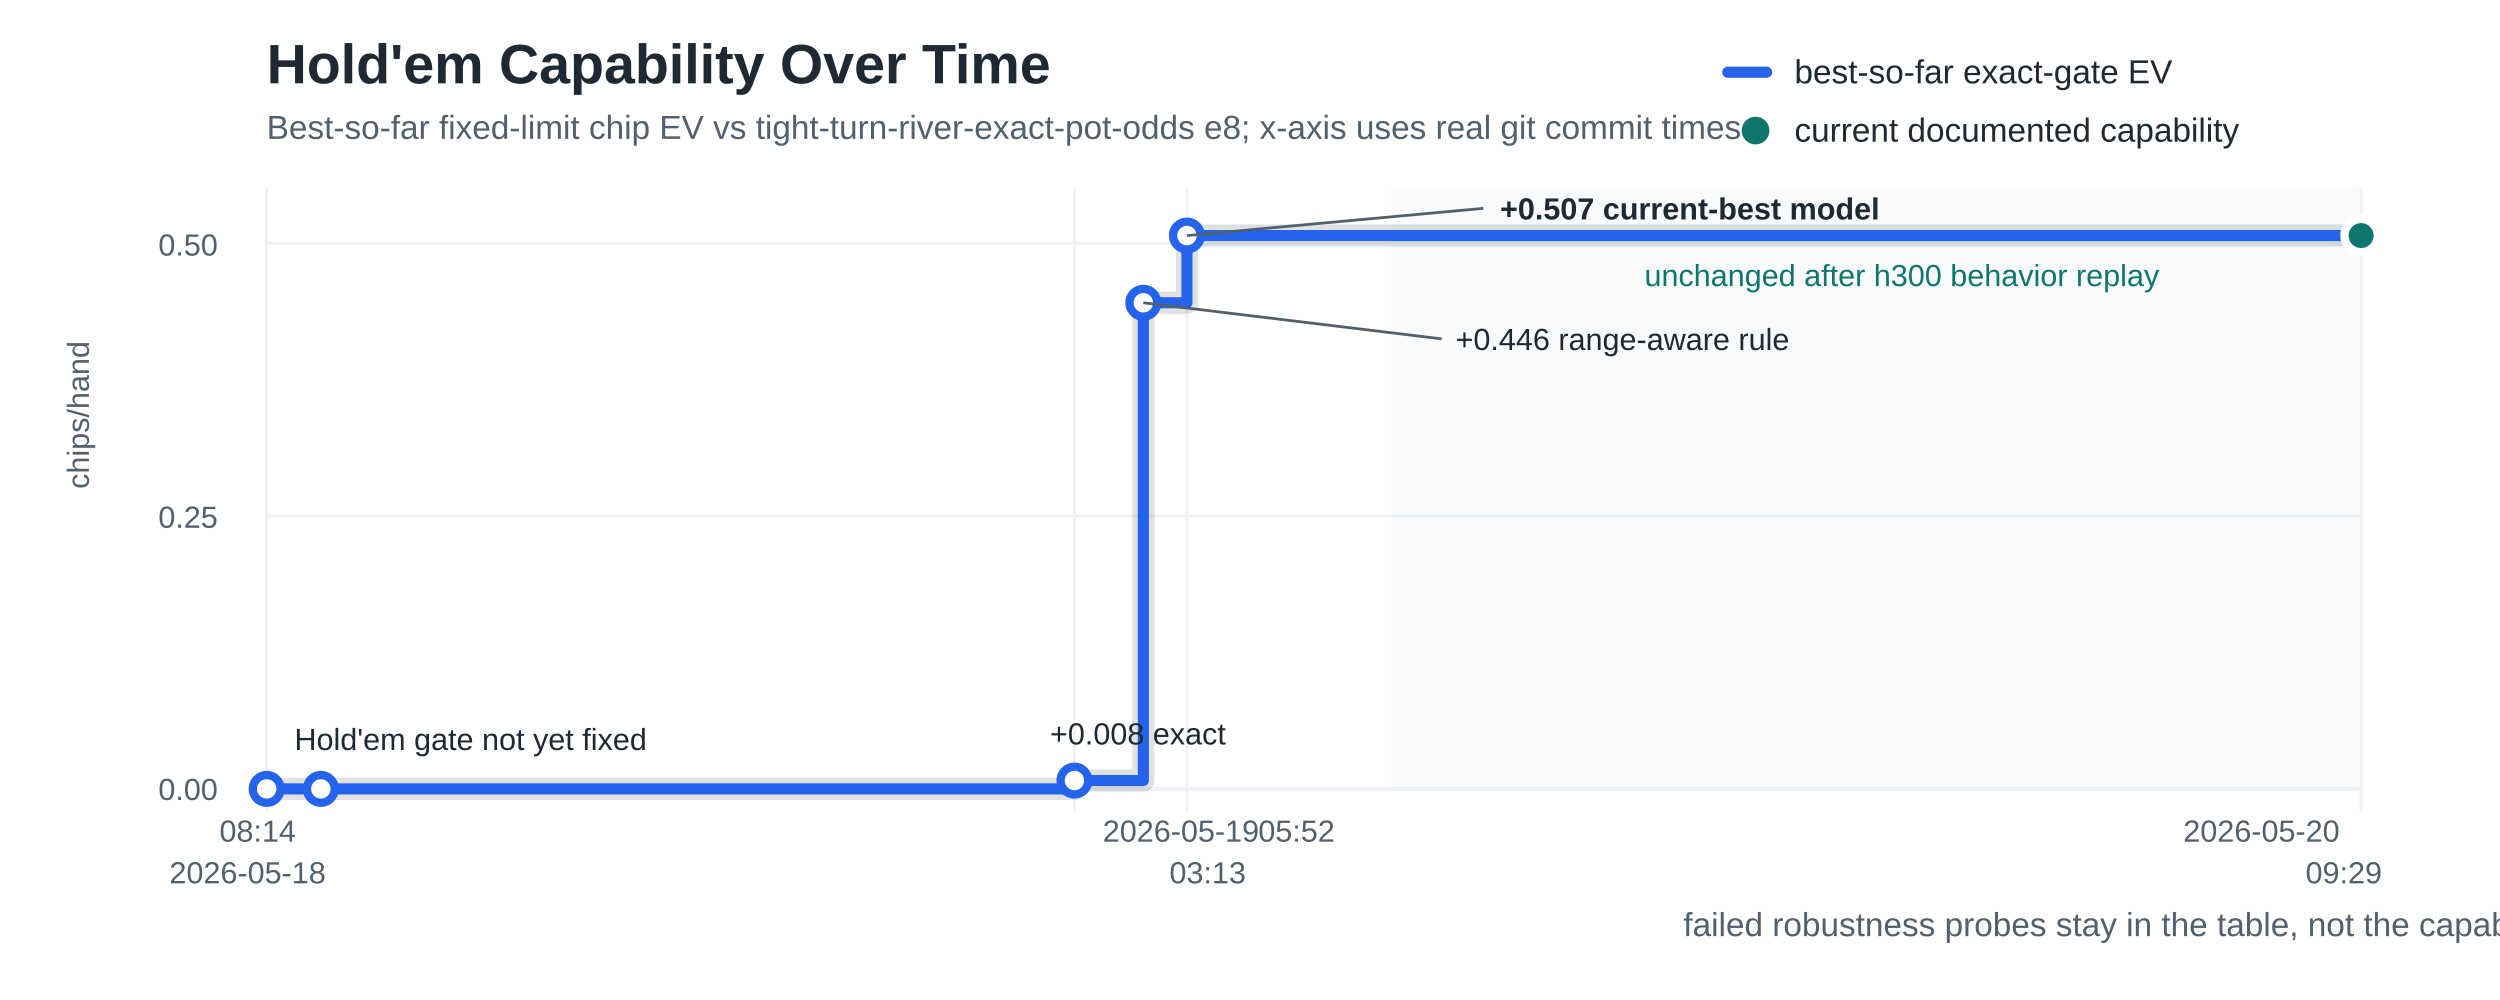
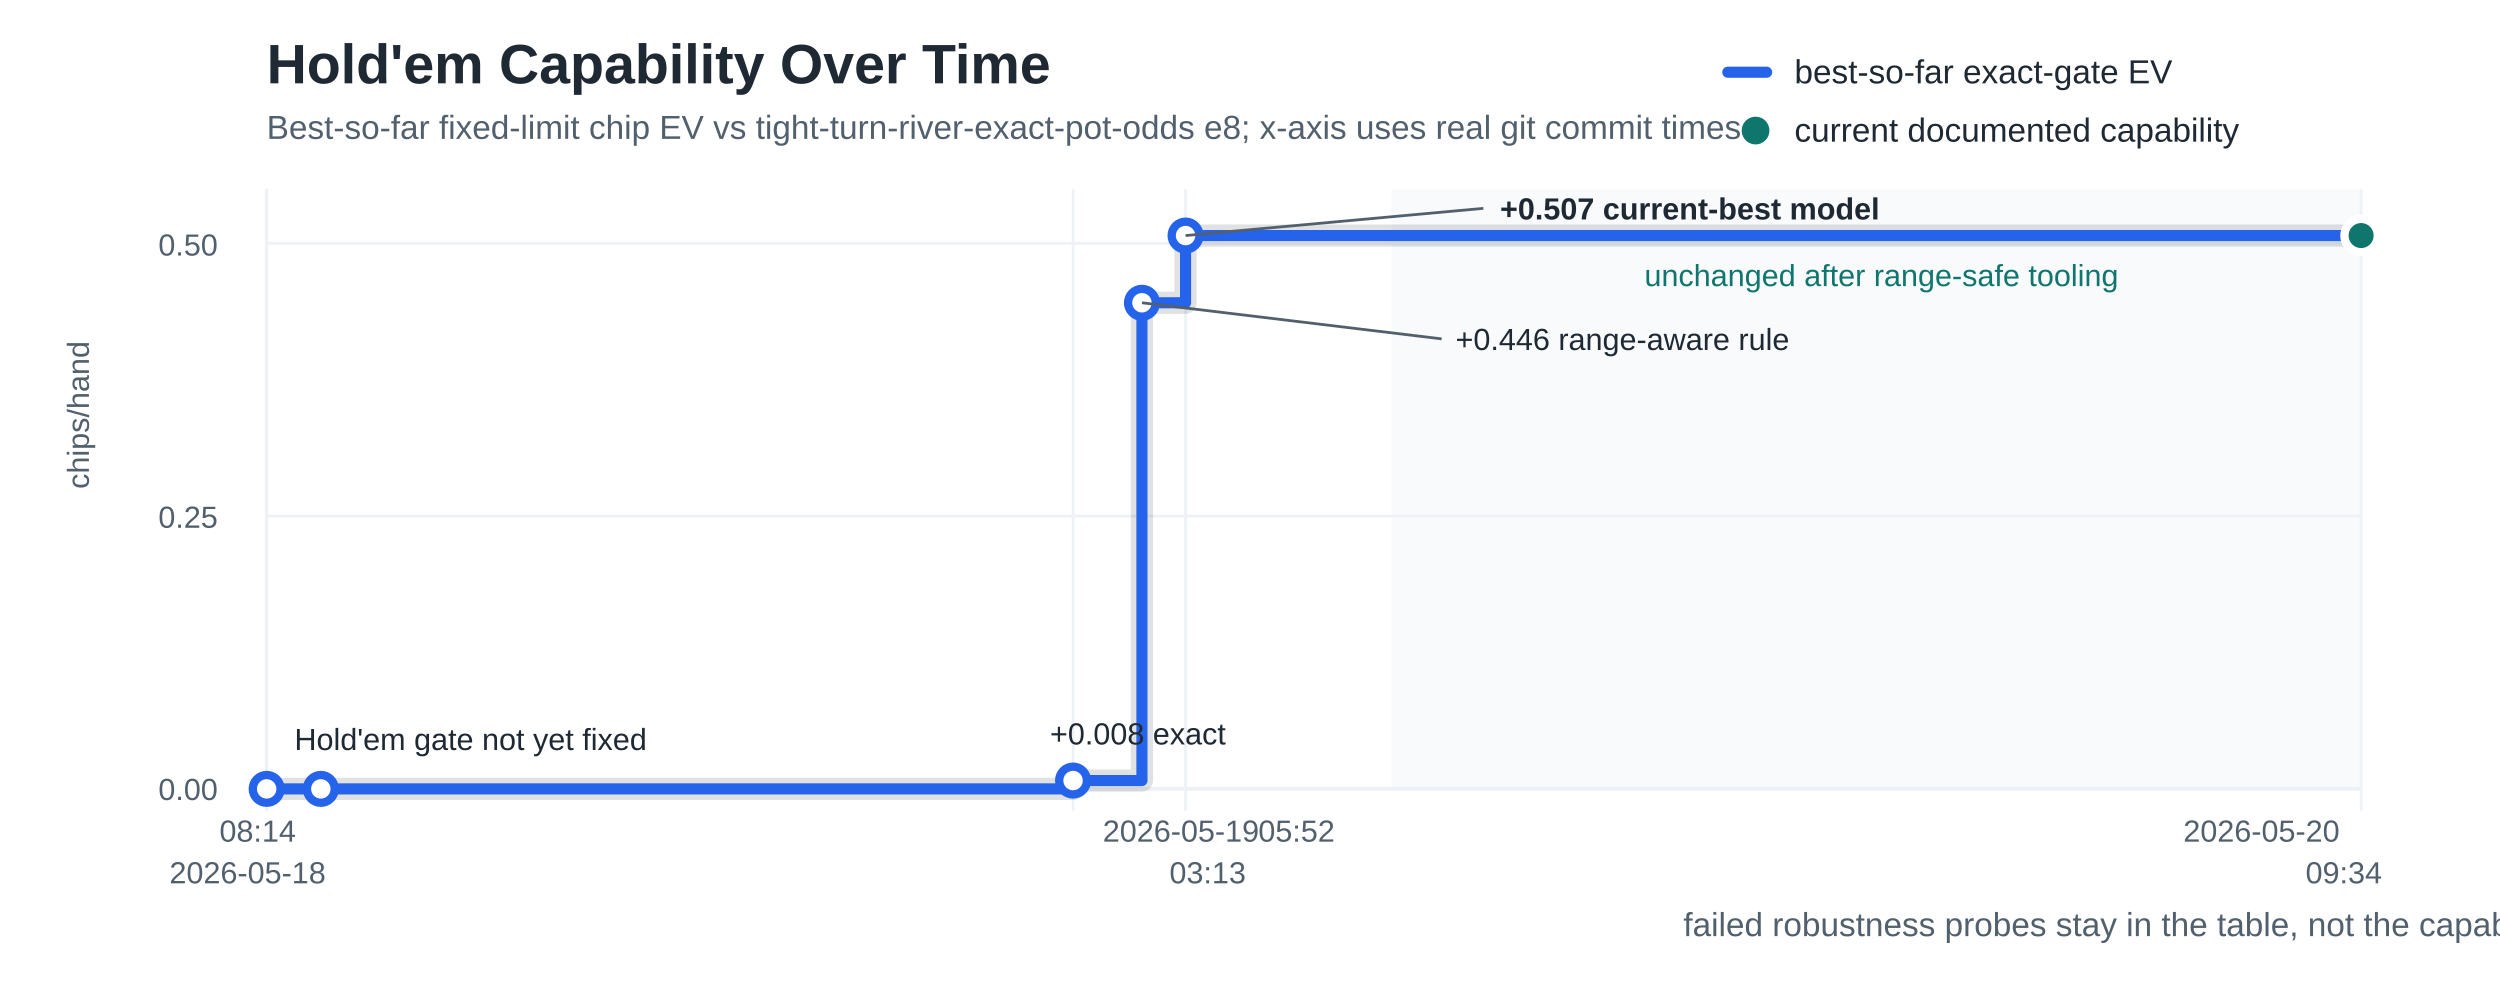
<svg xmlns="http://www.w3.org/2000/svg" width="900" height="360" viewBox="0 0 900 360" role="img" aria-labelledby="title desc">
  <rect width="900" height="360" fill="#ffffff" />
  <rect x="501" y="68" width="349" height="216" fill="#f8fafc" />
  <text x="96" y="30" font-family="Arial, Helvetica, sans-serif" font-size="20" font-weight="700" fill="#1f2933">Hold'em Capability Over Time</text>
  <text x="96" y="50" font-family="Arial, Helvetica, sans-serif" font-size="12" fill="#52606d">Best-so-far fixed-limit chip EV vs tight-turn-river-exact-pot-odds e8; x-axis uses real git commit times</text>
  <g stroke="#d9e2ec" stroke-width="1">
    <line x1="96" y1="284" x2="850" y2="284" />
    <line x1="96" y1="68" x2="96" y2="284" />
  </g>
  <g font-family="Arial, Helvetica, sans-serif" font-size="11" fill="#52606d">
    <line x1="96" y1="284.0" x2="850" y2="284.0" stroke="#eef2f6" stroke-width="1" />
    <text x="57" y="288">0.00</text>
    <line x1="96" y1="185.8" x2="850" y2="185.8" stroke="#eef2f6" stroke-width="1" />
    <text x="57" y="190">0.25</text>
    <line x1="96" y1="87.6" x2="850" y2="87.6" stroke="#eef2f6" stroke-width="1" />
    <text x="57" y="92">0.50</text>
    <text x="32" y="176" transform="rotate(-90 32 176)">chips/hand</text>
  </g>
  <g stroke="#eef2f6" stroke-width="1">
    <line x1="96.0" y1="68" x2="96.0" y2="292" />
-     <line x1="386.8" y1="68" x2="386.8" y2="292" />
-     <line x1="427.3" y1="68" x2="427.3" y2="292" />
+     <line x1="386.3" y1="68" x2="386.3" y2="292" />
+     <line x1="426.8" y1="68" x2="426.8" y2="292" />
    <line x1="850.0" y1="68" x2="850.0" y2="292" />
  </g>
-   <path d="M 96.0 284.0 L 115.5 284.0 L 115.5 284.0 L 386.8 284.0 L 386.8 281.0 L 411.6 281.0 L 411.6 109.0 L 427.3 109.0 L 427.3 84.8 L 850.0 84.8 L 850.0 84.8" fill="none" stroke="#1f2933" stroke-opacity="0.14" stroke-width="8" stroke-linecap="round" stroke-linejoin="round" />
-   <path d="M 96.0 284.0 L 115.5 284.0 L 115.5 284.0 L 386.8 284.0 L 386.8 281.0 L 411.6 281.0 L 411.6 109.0 L 427.3 109.0 L 427.3 84.8 L 850.0 84.8 L 850.0 84.8" fill="none" stroke="#2563eb" stroke-width="4" stroke-linecap="round" stroke-linejoin="round" />
+   <path d="M 96.0 284.0 L 115.5 284.0 L 115.5 284.0 L 386.3 284.0 L 386.3 281.0 L 411.1 281.0 L 411.1 109.0 L 426.8 109.0 L 426.8 84.8 L 850.0 84.8 L 850.0 84.8" fill="none" stroke="#1f2933" stroke-opacity="0.14" stroke-width="8" stroke-linecap="round" stroke-linejoin="round" />
+   <path d="M 96.0 284.0 L 115.5 284.0 L 115.5 284.0 L 386.3 284.0 L 386.3 281.0 L 411.1 281.0 L 411.1 109.0 L 426.8 109.0 L 426.8 84.8 L 850.0 84.8 L 850.0 84.8" fill="none" stroke="#2563eb" stroke-width="4" stroke-linecap="round" stroke-linejoin="round" />
  <g fill="#ffffff" stroke="#2563eb" stroke-width="3">
    <circle cx="96.0" cy="284.0" r="5" />
    <circle cx="115.5" cy="284.0" r="5" />
-     <circle cx="386.8" cy="281.0" r="5" />
-     <circle cx="411.6" cy="109.0" r="5" />
-     <circle cx="427.3" cy="84.8" r="5" />
+     <circle cx="386.3" cy="281.0" r="5" />
+     <circle cx="411.1" cy="109.0" r="5" />
+     <circle cx="426.8" cy="84.8" r="5" />
  </g>
  <circle cx="850.0" cy="84.8" r="6" fill="#0f766e" stroke="#ffffff" stroke-width="3" />
  <g font-family="Arial, Helvetica, sans-serif" font-size="11" fill="#1f2933">
    <text x="106" y="270">Hold'em gate not yet fixed</text>
    <text x="378" y="268">+0.008 exact</text>
-     <line x1="411.6" y1="109.0" x2="519" y2="122" stroke="#52606d" stroke-width="1" />
+     <line x1="411.1" y1="109.0" x2="519" y2="122" stroke="#52606d" stroke-width="1" />
    <text x="524" y="126">+0.446 range-aware rule</text>
-     <line x1="427.3" y1="84.8" x2="534" y2="75" stroke="#52606d" stroke-width="1" />
+     <line x1="426.8" y1="84.8" x2="534" y2="75" stroke="#52606d" stroke-width="1" />
    <text x="540" y="79" font-weight="700">+0.507 current-best model</text>
-     <text x="592" y="103" fill="#0f766e">unchanged after h300 behavior replay</text>
+     <text x="592" y="103" fill="#0f766e">unchanged after range-safe tooling</text>
  </g>
  <g font-family="Arial, Helvetica, sans-serif" font-size="11" fill="#52606d">
    <text x="61" y="318">2026-05-18</text>
    <text x="79" y="303">08:14</text>
    <text x="397" y="303">2026-05-19</text>
    <text x="421" y="318">03:13</text>
    <text x="453" y="303">05:52</text>
    <text x="786" y="303">2026-05-20</text>
-     <text x="830" y="318">09:29</text>
+     <text x="830" y="318">09:34</text>
  </g>
  <g font-family="Arial, Helvetica, sans-serif" font-size="12" fill="#1f2933">
    <rect x="620" y="24" width="18" height="4" fill="#2563eb" rx="2" />
    <text x="646" y="30">best-so-far exact-gate EV</text>
    <circle cx="632" cy="47" r="5" fill="#0f766e" />
    <text x="646" y="51">current documented capability</text>
    <text x="606" y="337" fill="#52606d">failed robustness probes stay in the table, not the capability line</text>
  </g>
</svg>
